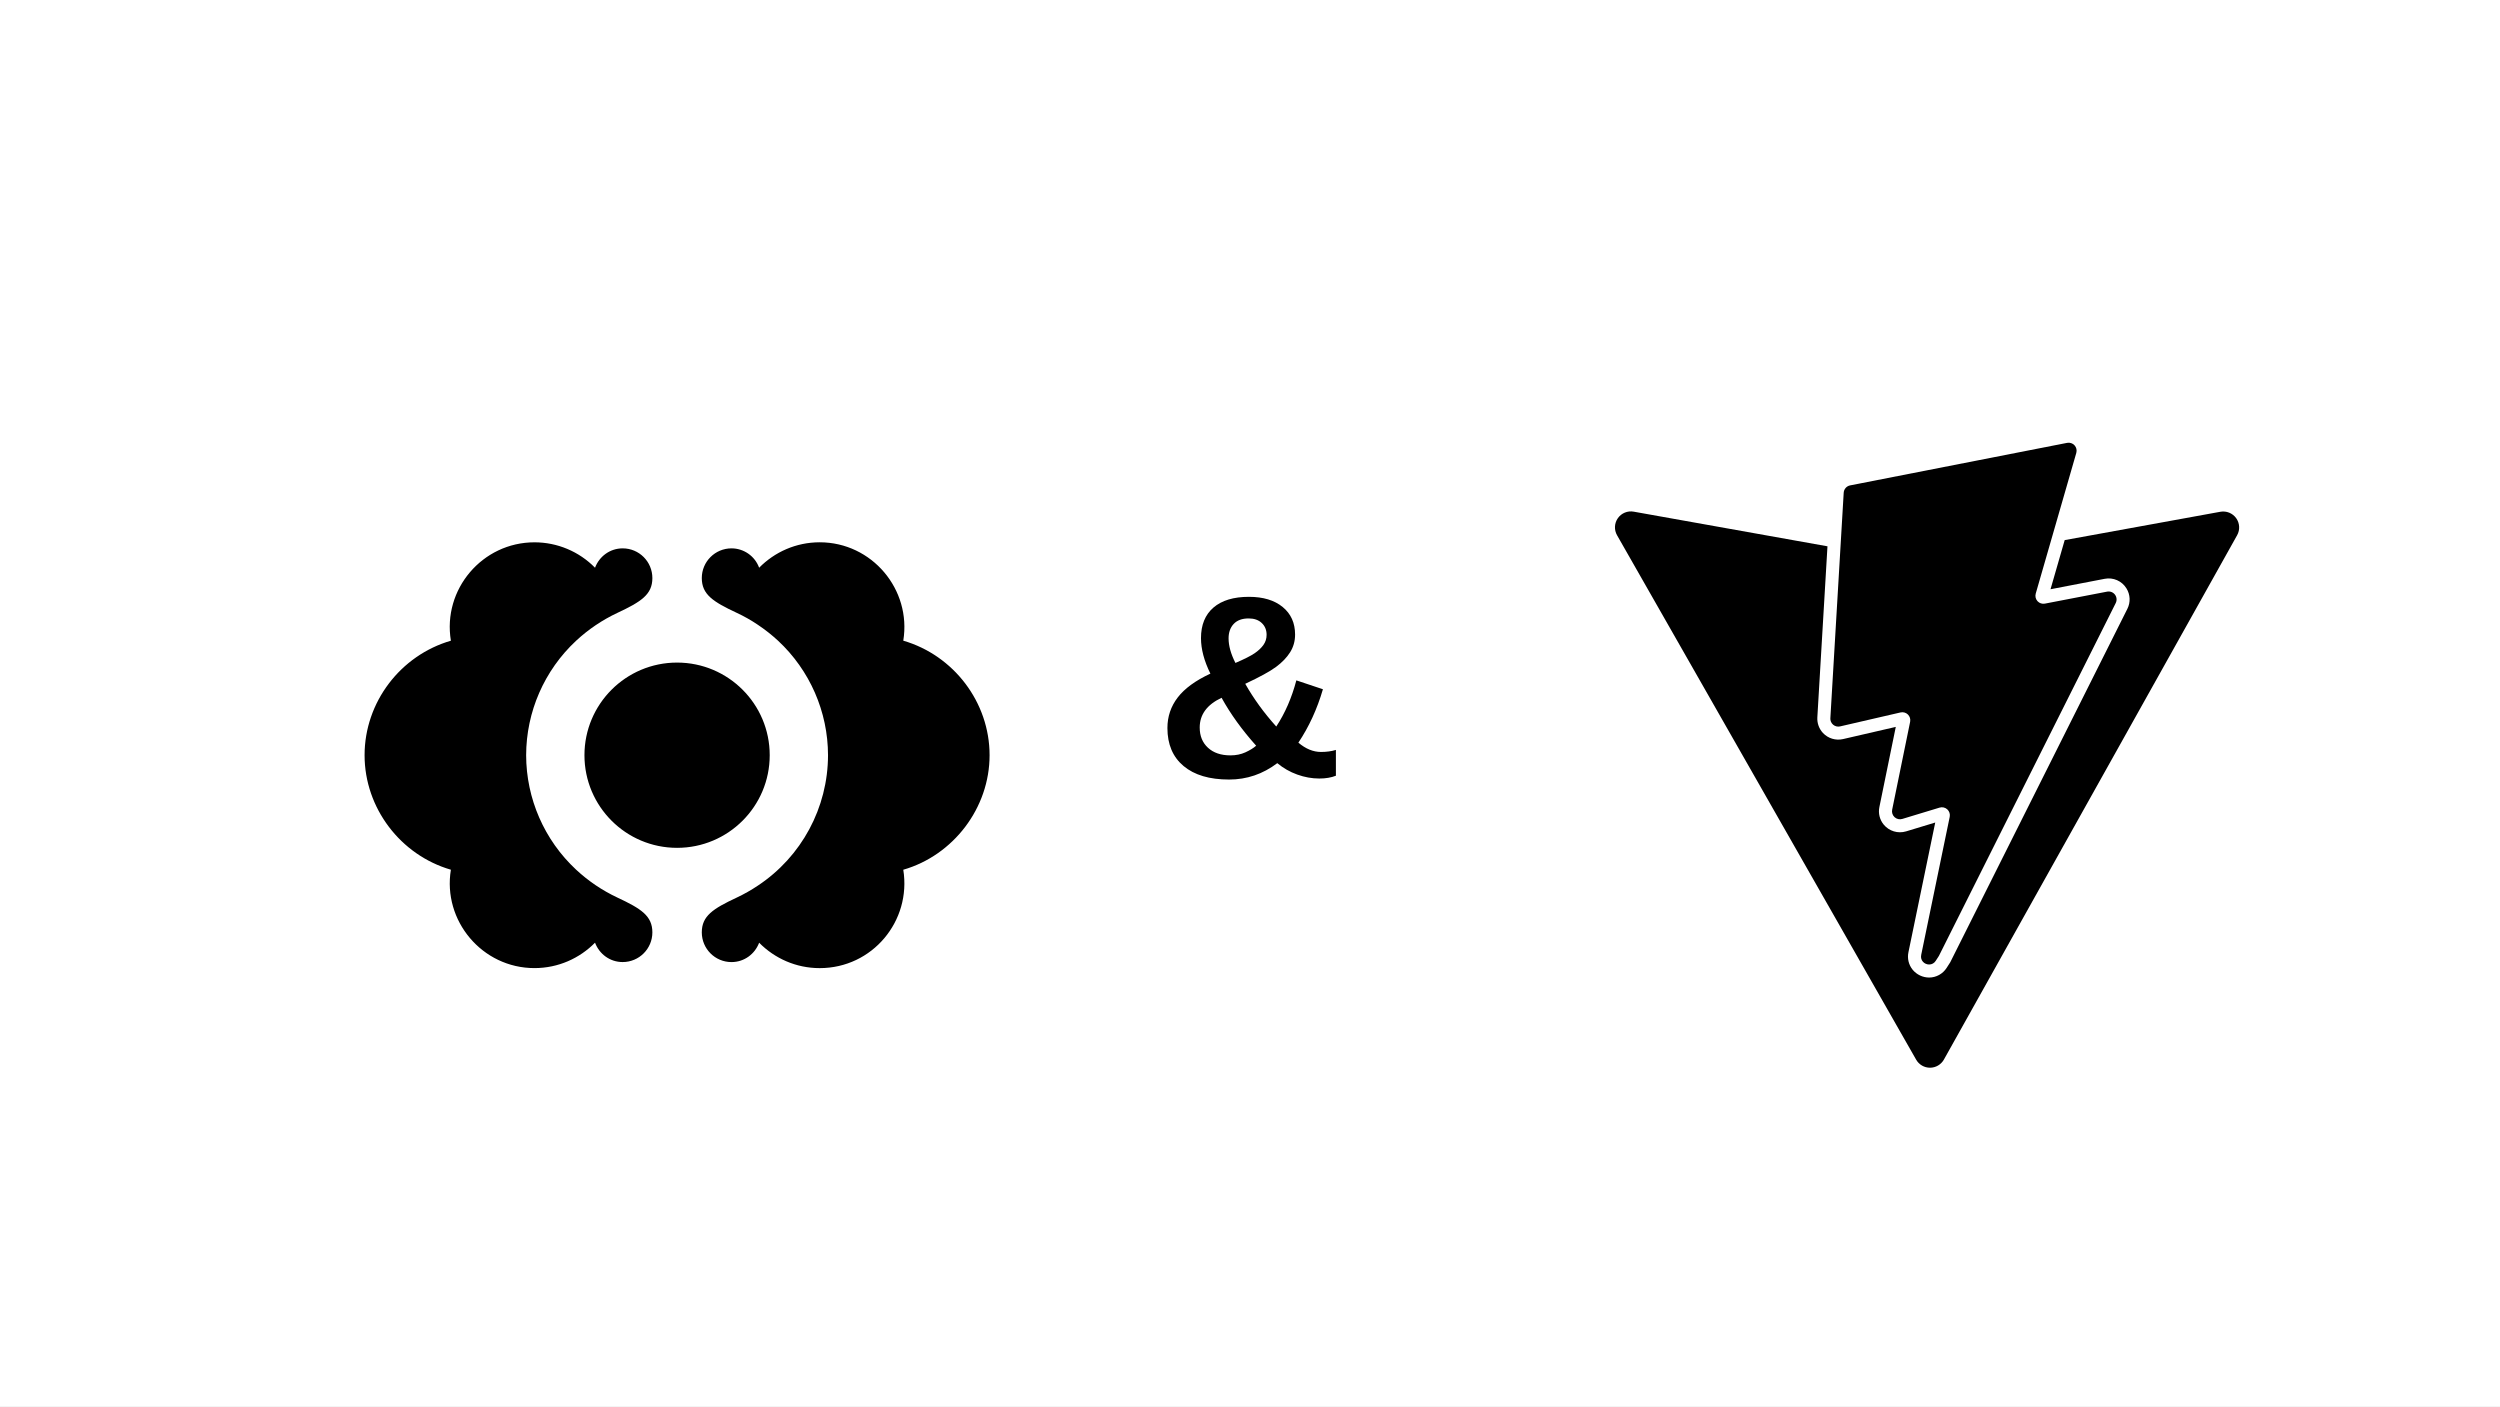
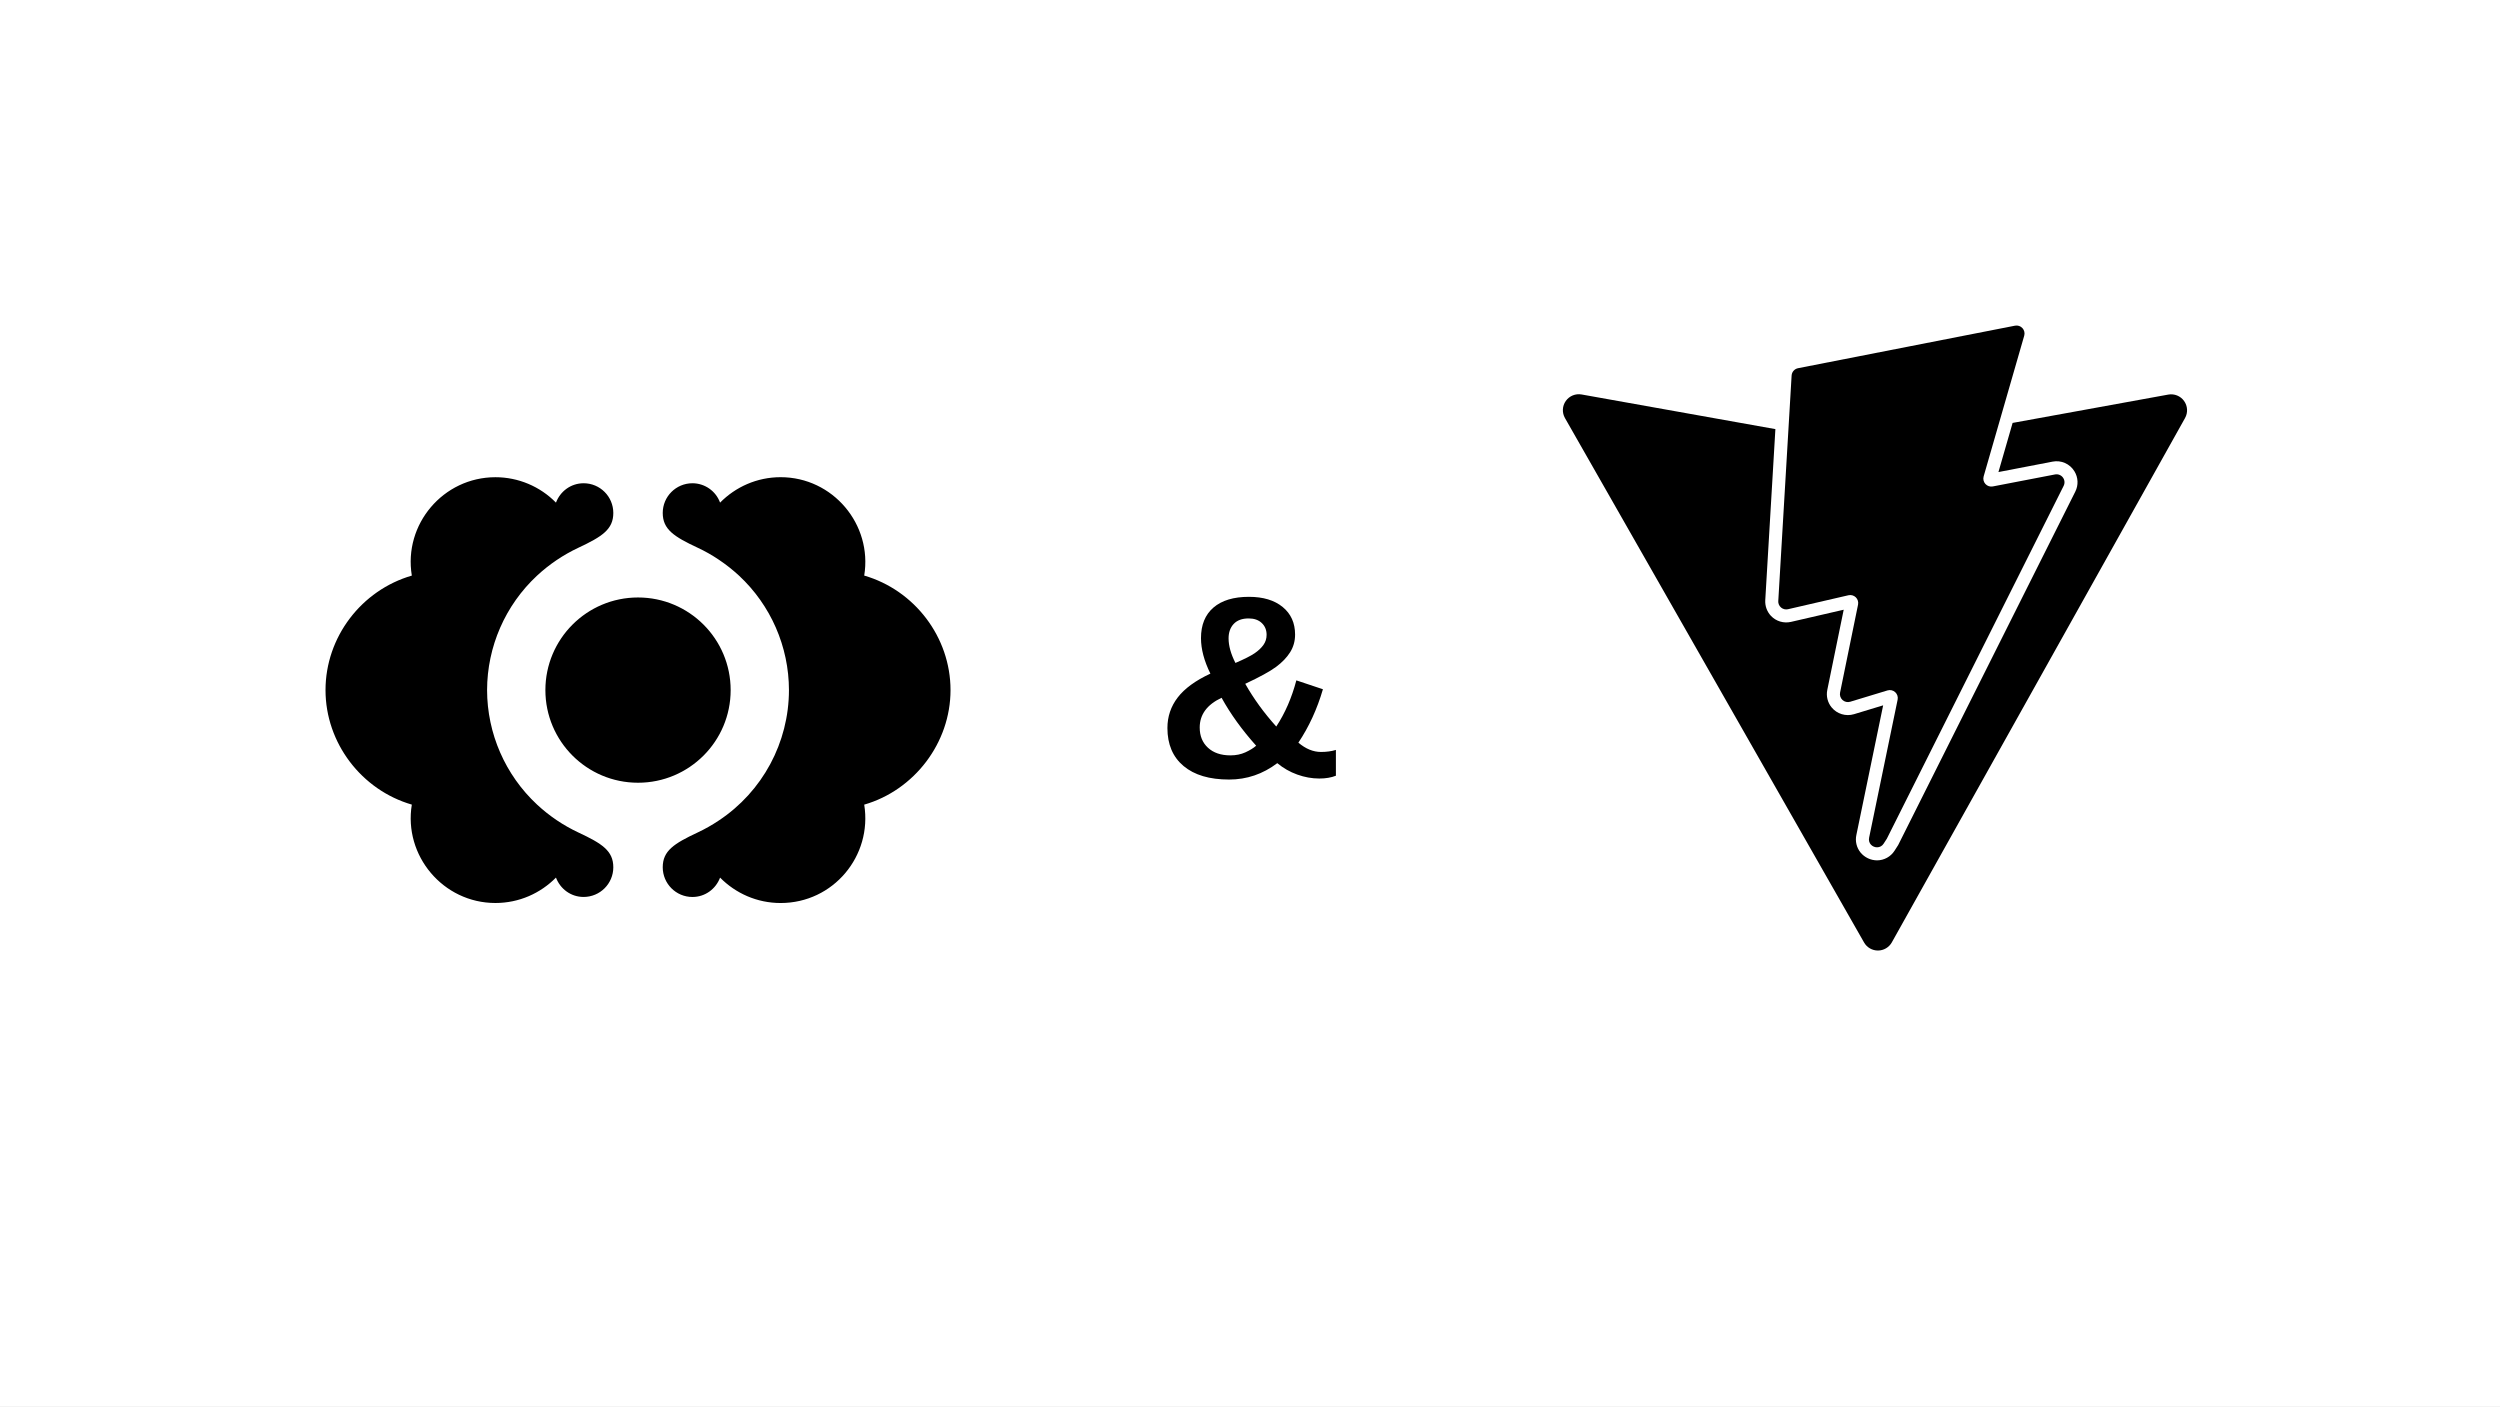
<svg xmlns="http://www.w3.org/2000/svg" viewBox="0 0 1920 1080" preserveAspectRatio="true">
  <rect width="100%" height="100%" fill="white" />
-   <g transform="translate(480, 540) scale(20) translate(-10, -10)">
-     <path d="M20.686 7.602c.321-1.964-1.203-3.778-3.21-3.778-.91 0-1.733.376-2.325.977a1.132 1.132 0 0 0-1.061-.744c-.63 0-1.141.51-1.141 1.14s.429.909 1.34 1.335a5.884 5.884 0 0 1 .813.46c.275.184.534.388.776.612A6.02 6.02 0 0 1 17.796 12a6.02 6.02 0 0 1-2.694 5.008 6.16 6.16 0 0 1-.813.46c-.911.427-1.34.704-1.34 1.335 0 .63.51 1.141 1.14 1.141.492 0 .9-.312 1.062-.744.592.6 1.414.976 2.325.976 2.025 0 3.527-1.81 3.21-3.778C22.61 15.842 24 14.026 24 12.001c0-2.038-1.382-3.837-3.314-4.399zM9.711 17.468a6.193 6.193 0 0 1-1.589-1.073A6.02 6.02 0 0 1 6.204 12a6.02 6.02 0 0 1 1.918-4.395 6.22 6.22 0 0 1 1.589-1.072c.91-.427 1.34-.704 1.34-1.335s-.51-1.141-1.14-1.141c-.492 0-.9.312-1.062.744a3.257 3.257 0 0 0-2.325-.976c-2.003 0-3.536 1.807-3.21 3.778C1.381 8.164 0 9.962 0 12c0 2.028 1.38 3.836 3.314 4.397-.323 1.954 1.198 3.778 3.21 3.778.91 0 1.733-.375 2.325-.976.162.432.57.744 1.061.744.63 0 1.141-.51 1.141-1.14 0-.631-.429-.909-1.34-1.335zM12 8.443a3.557 3.557 0 1 1 0 7.114 3.557 3.557 0 0 1 0-7.114z" />
+   <g x="200px">
+     <path transform="translate(250, 290) scale(20)" d="M20.686 7.602c.321-1.964-1.203-3.778-3.21-3.778-.91 0-1.733.376-2.325.977a1.132 1.132 0 0 0-1.061-.744c-.63 0-1.141.51-1.141 1.14s.429.909 1.34 1.335a5.884 5.884 0 0 1 .813.46c.275.184.534.388.776.612A6.02 6.02 0 0 1 17.796 12a6.02 6.02 0 0 1-2.694 5.008 6.16 6.16 0 0 1-.813.46c-.911.427-1.34.704-1.34 1.335 0 .63.51 1.141 1.14 1.141.492 0 .9-.312 1.062-.744.592.6 1.414.976 2.325.976 2.025 0 3.527-1.81 3.21-3.778C22.61 15.842 24 14.026 24 12.001c0-2.038-1.382-3.837-3.314-4.399zM9.711 17.468a6.193 6.193 0 0 1-1.589-1.073A6.02 6.02 0 0 1 6.204 12a6.02 6.02 0 0 1 1.918-4.395 6.22 6.22 0 0 1 1.589-1.072c.91-.427 1.34-.704 1.34-1.335s-.51-1.141-1.14-1.141c-.492 0-.9.312-1.062.744a3.257 3.257 0 0 0-2.325-.976c-2.003 0-3.536 1.807-3.21 3.778C1.381 8.164 0 9.962 0 12c0 2.028 1.38 3.836 3.314 4.397-.323 1.954 1.198 3.778 3.21 3.778.91 0 1.733-.375 2.325-.976.162.432.57.744 1.061.744.63 0 1.141-.51 1.141-1.14 0-.631-.429-.909-1.34-1.335zM12 8.443a3.557 3.557 0 1 1 0 7.114 3.557 3.557 0 0 1 0-7.114z" />
  </g>
-   <g transform="translate(960, 540)">
-     <text text-anchor="middle" dominant-baseline="middle" font-size="200" font-family="Arial" font-weight="bold">&amp;</text>
-   </g>
-   <g transform="translate(1440, 540) scale(20) translate(-10, -10)">
-     <path d="m8.286 10.578.512-8.657a.306.306 0 0 1 .247-.282L17.377.006a.306.306 0 0 1 .353.385l-1.558 5.403a.306.306 0 0 0 .352.385l2.388-.46a.306.306 0 0 1 .332.438l-6.79 13.55-.123.19a.294.294 0 0 1-.252.14c-.177 0-.35-.152-.305-.369l1.095-5.301a.306.306 0 0 0-.388-.355l-1.433.435a.306.306 0 0 1-.389-.354l.69-3.375a.306.306 0 0 0-.37-.36l-2.32.536a.306.306 0 0 1-.374-.316zm14.976-7.926L17.284 3.74l-.544 1.887 2.077-.4a.8.8 0 0 1 .84.369.8.8 0 0 1 .034.783L12.9 19.93l-.013.025-.015.023-.122.19a.801.801 0 0 1-.672.37.826.826 0 0 1-.634-.302.8.8 0 0 1-.16-.67l1.029-4.981-1.12.34a.81.81 0 0 1-.86-.262.802.802 0 0 1-.165-.67l.63-3.08-2.027.468a.808.808 0 0 1-.768-.233.81.81 0 0 1-.217-.6l.389-6.57-7.44-1.33a.612.612 0 0 0-.64.906L11.58 23.691a.612.612 0 0 0 1.066-.004l11.26-20.135a.612.612 0 0 0-.644-.9z" />
-   </g>
+   <text x="50%" y="50%" text-anchor="middle" dominant-baseline="middle" font-size="200" font-family="Arial" font-weight="bold">&amp;</text>
+   <path transform="translate(1200, 250) scale(20)" d="m8.286 10.578.512-8.657a.306.306 0 0 1 .247-.282L17.377.006a.306.306 0 0 1 .353.385l-1.558 5.403a.306.306 0 0 0 .352.385l2.388-.46a.306.306 0 0 1 .332.438l-6.79 13.55-.123.19a.294.294 0 0 1-.252.14c-.177 0-.35-.152-.305-.369l1.095-5.301a.306.306 0 0 0-.388-.355l-1.433.435a.306.306 0 0 1-.389-.354l.69-3.375a.306.306 0 0 0-.37-.36l-2.32.536a.306.306 0 0 1-.374-.316zm14.976-7.926L17.284 3.74l-.544 1.887 2.077-.4a.8.8 0 0 1 .84.369.8.8 0 0 1 .034.783L12.9 19.93l-.013.025-.015.023-.122.19a.801.801 0 0 1-.672.37.826.826 0 0 1-.634-.302.8.8 0 0 1-.16-.67l1.029-4.981-1.12.34a.81.81 0 0 1-.86-.262.802.802 0 0 1-.165-.67l.63-3.08-2.027.468a.808.808 0 0 1-.768-.233.81.81 0 0 1-.217-.6l.389-6.57-7.44-1.33a.612.612 0 0 0-.64.906L11.58 23.691a.612.612 0 0 0 1.066-.004l11.26-20.135a.612.612 0 0 0-.644-.9z" />
</svg>
